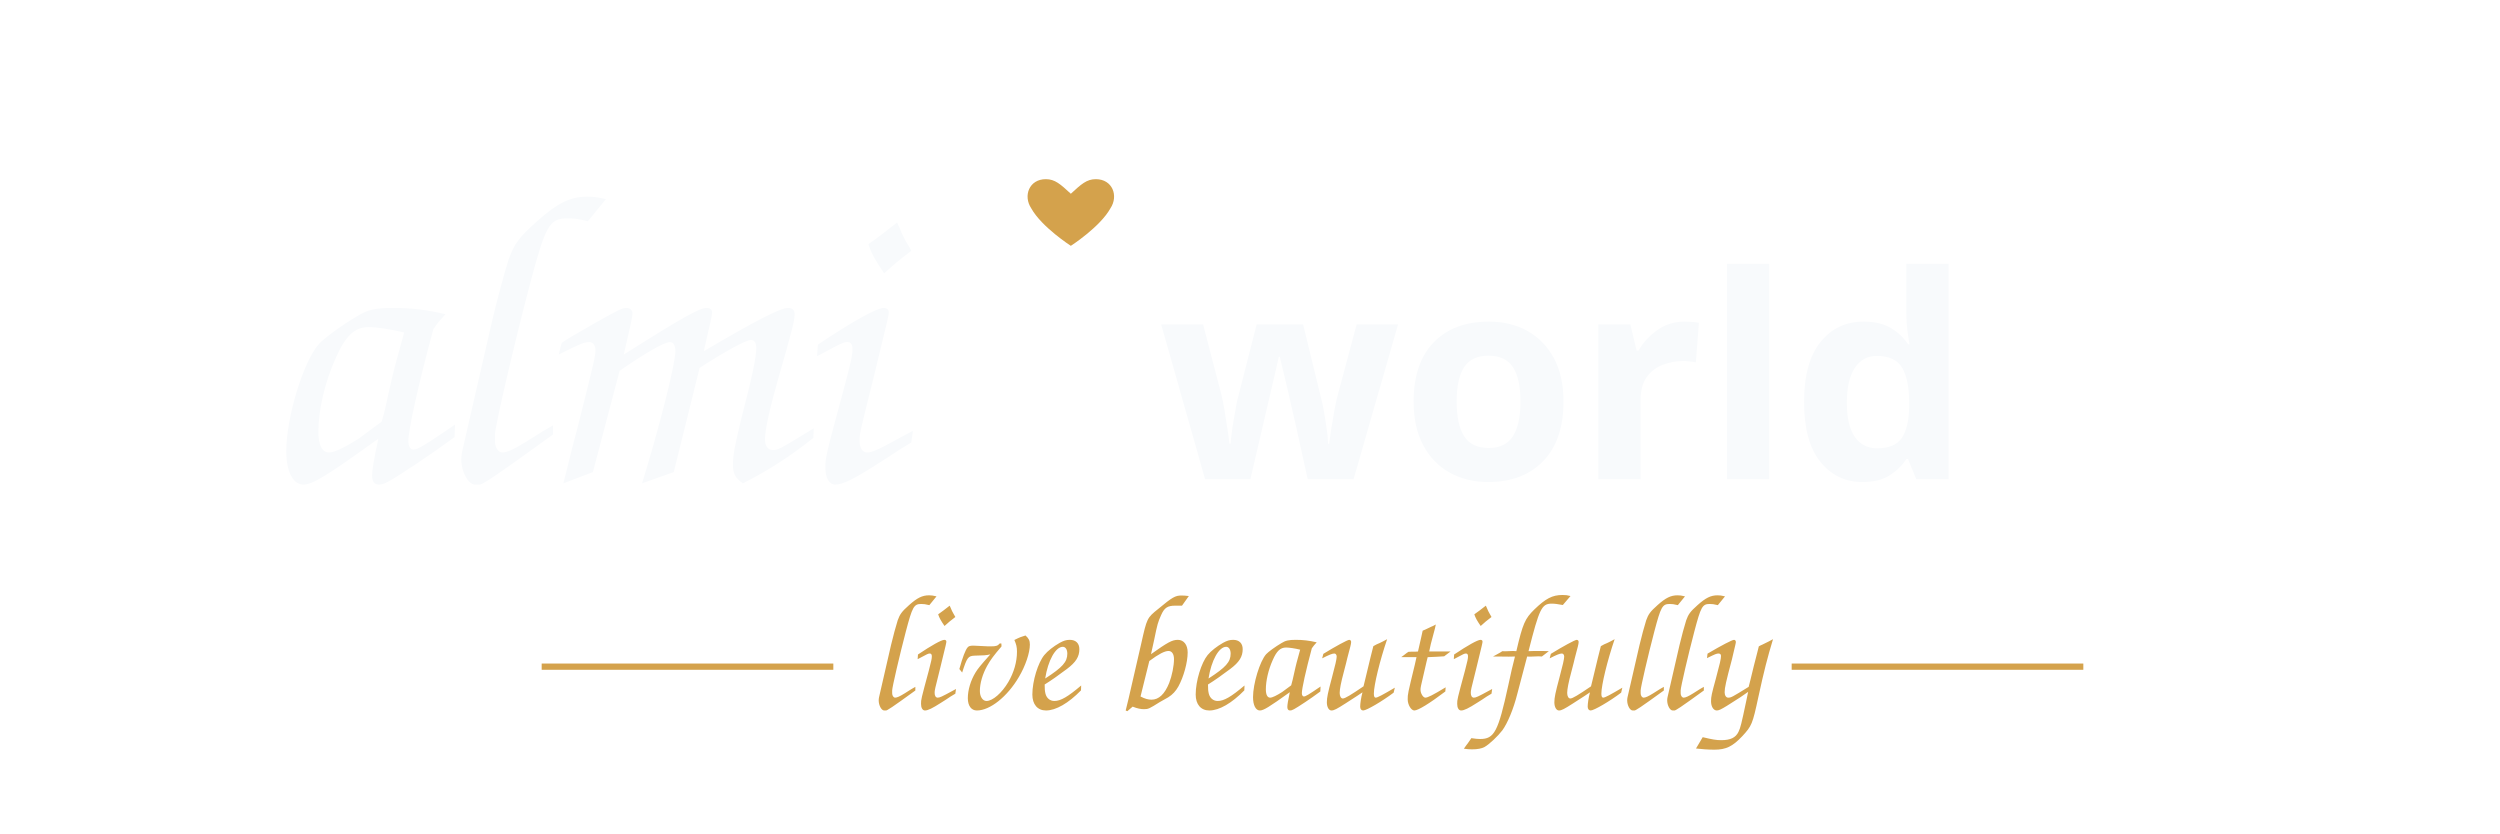
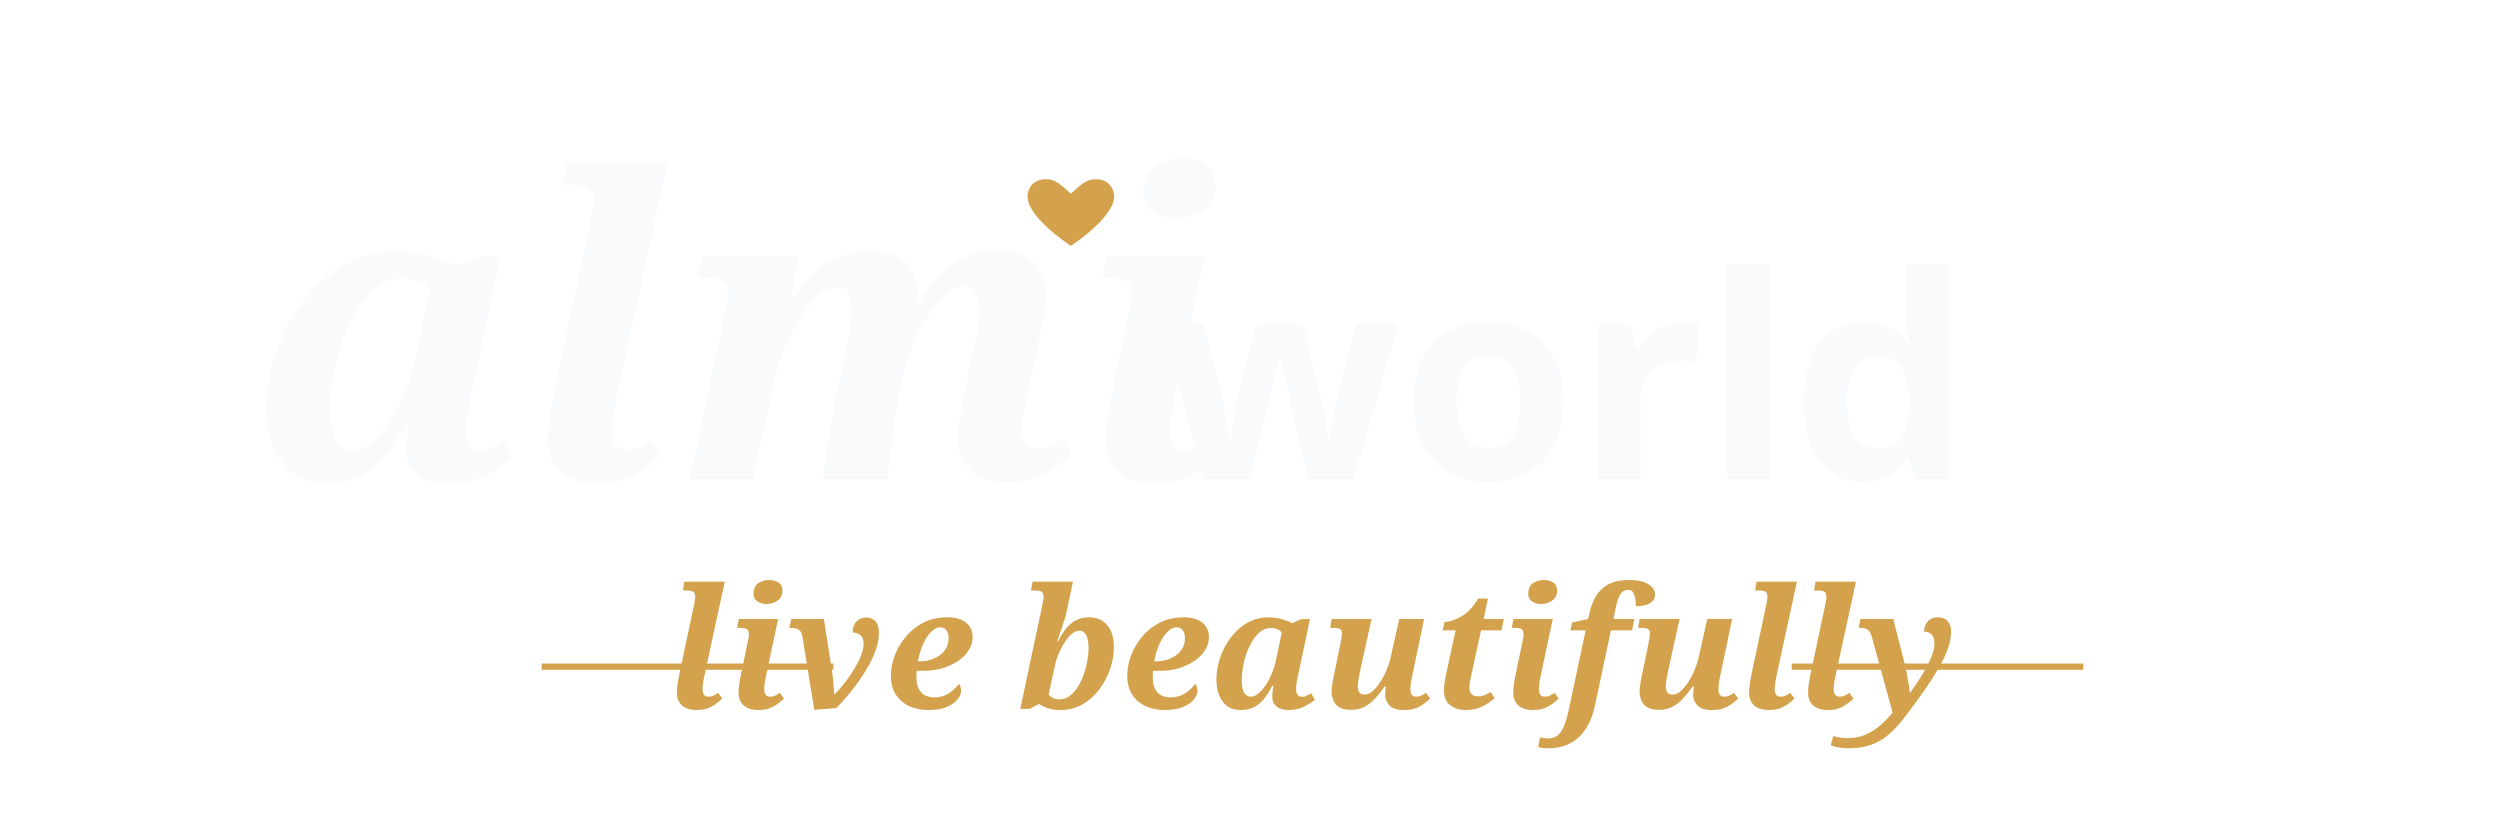
<svg xmlns="http://www.w3.org/2000/svg" viewBox="0 0 600 200" role="img" aria-label="AlmiWorld">
-   <text x="60" y="115" font-family="Allura, 'Pinyon Script', 'Great Vibes', cursive" font-size="100" fill="#F8FAFC">almi</text>
+   <text x="60" y="115" font-family="Fraunces, Georgia, serif" font-style="italic" font-weight="600" font-size="100" fill="#F8FAFC">almi</text>
  <g transform="translate(245, 38)" fill="#D4A24C">
    <path d="M12 21s-7-4.5-9.5-9C.5 9 2 5 6 5c2.2 0 3.5 1.2 6 3.5C14.5 6.2 15.8 5 18 5c4 0 5.5 4 3.5 7-2.5 4.5-9.5 9-9.5 9z" />
  </g>
  <text x="278" y="115" font-family="Montserrat, sans-serif" font-weight="600" font-size="68" fill="#F8FAFC">world</text>
  <line x1="130" y1="160" x2="200" y2="160" stroke="#D4A24C" stroke-width="1.5" />
  <line x1="430" y1="160" x2="500" y2="160" stroke="#D4A24C" stroke-width="1.5" />
-   <text x="315" y="170" text-anchor="middle" font-family="Allura, cursive" font-size="40" fill="#D4A24C" font-style="italic">live beautifully</text>
+   <text x="315" y="170" text-anchor="middle" font-family="Fraunces, Georgia, serif" font-style="italic" font-weight="600" font-size="40" fill="#D4A24C">live beautifully</text>
</svg>
